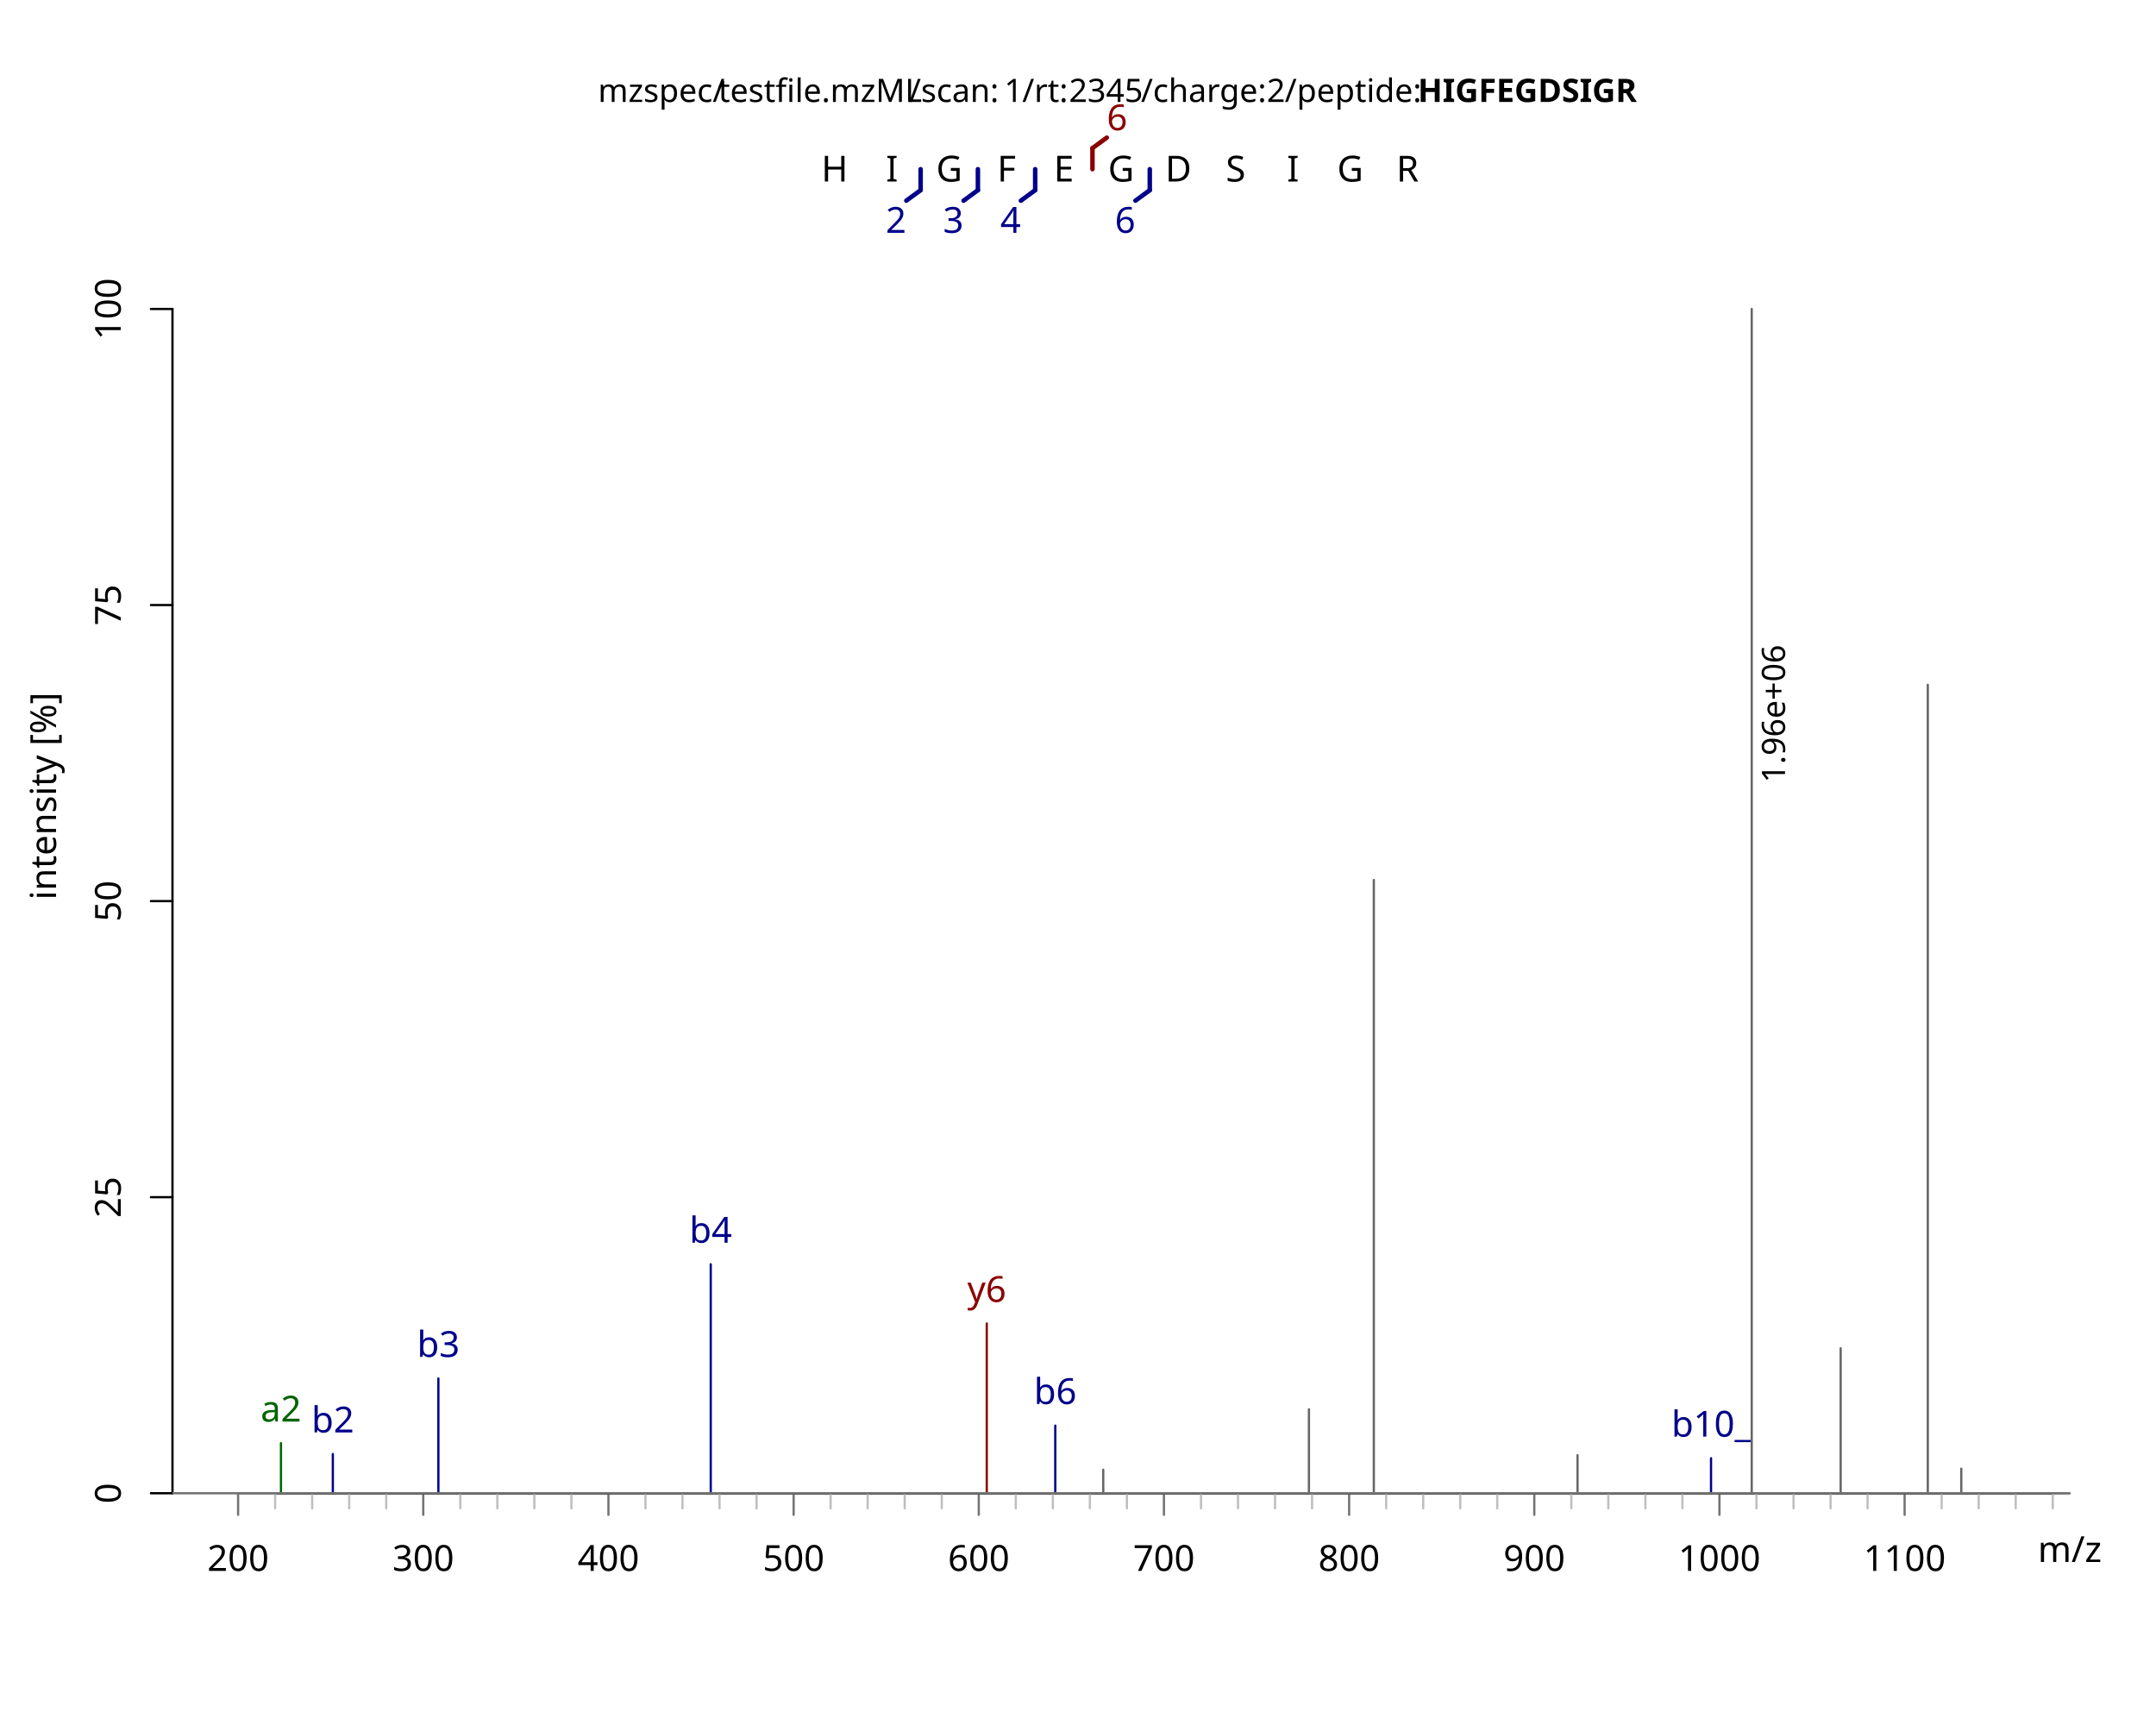
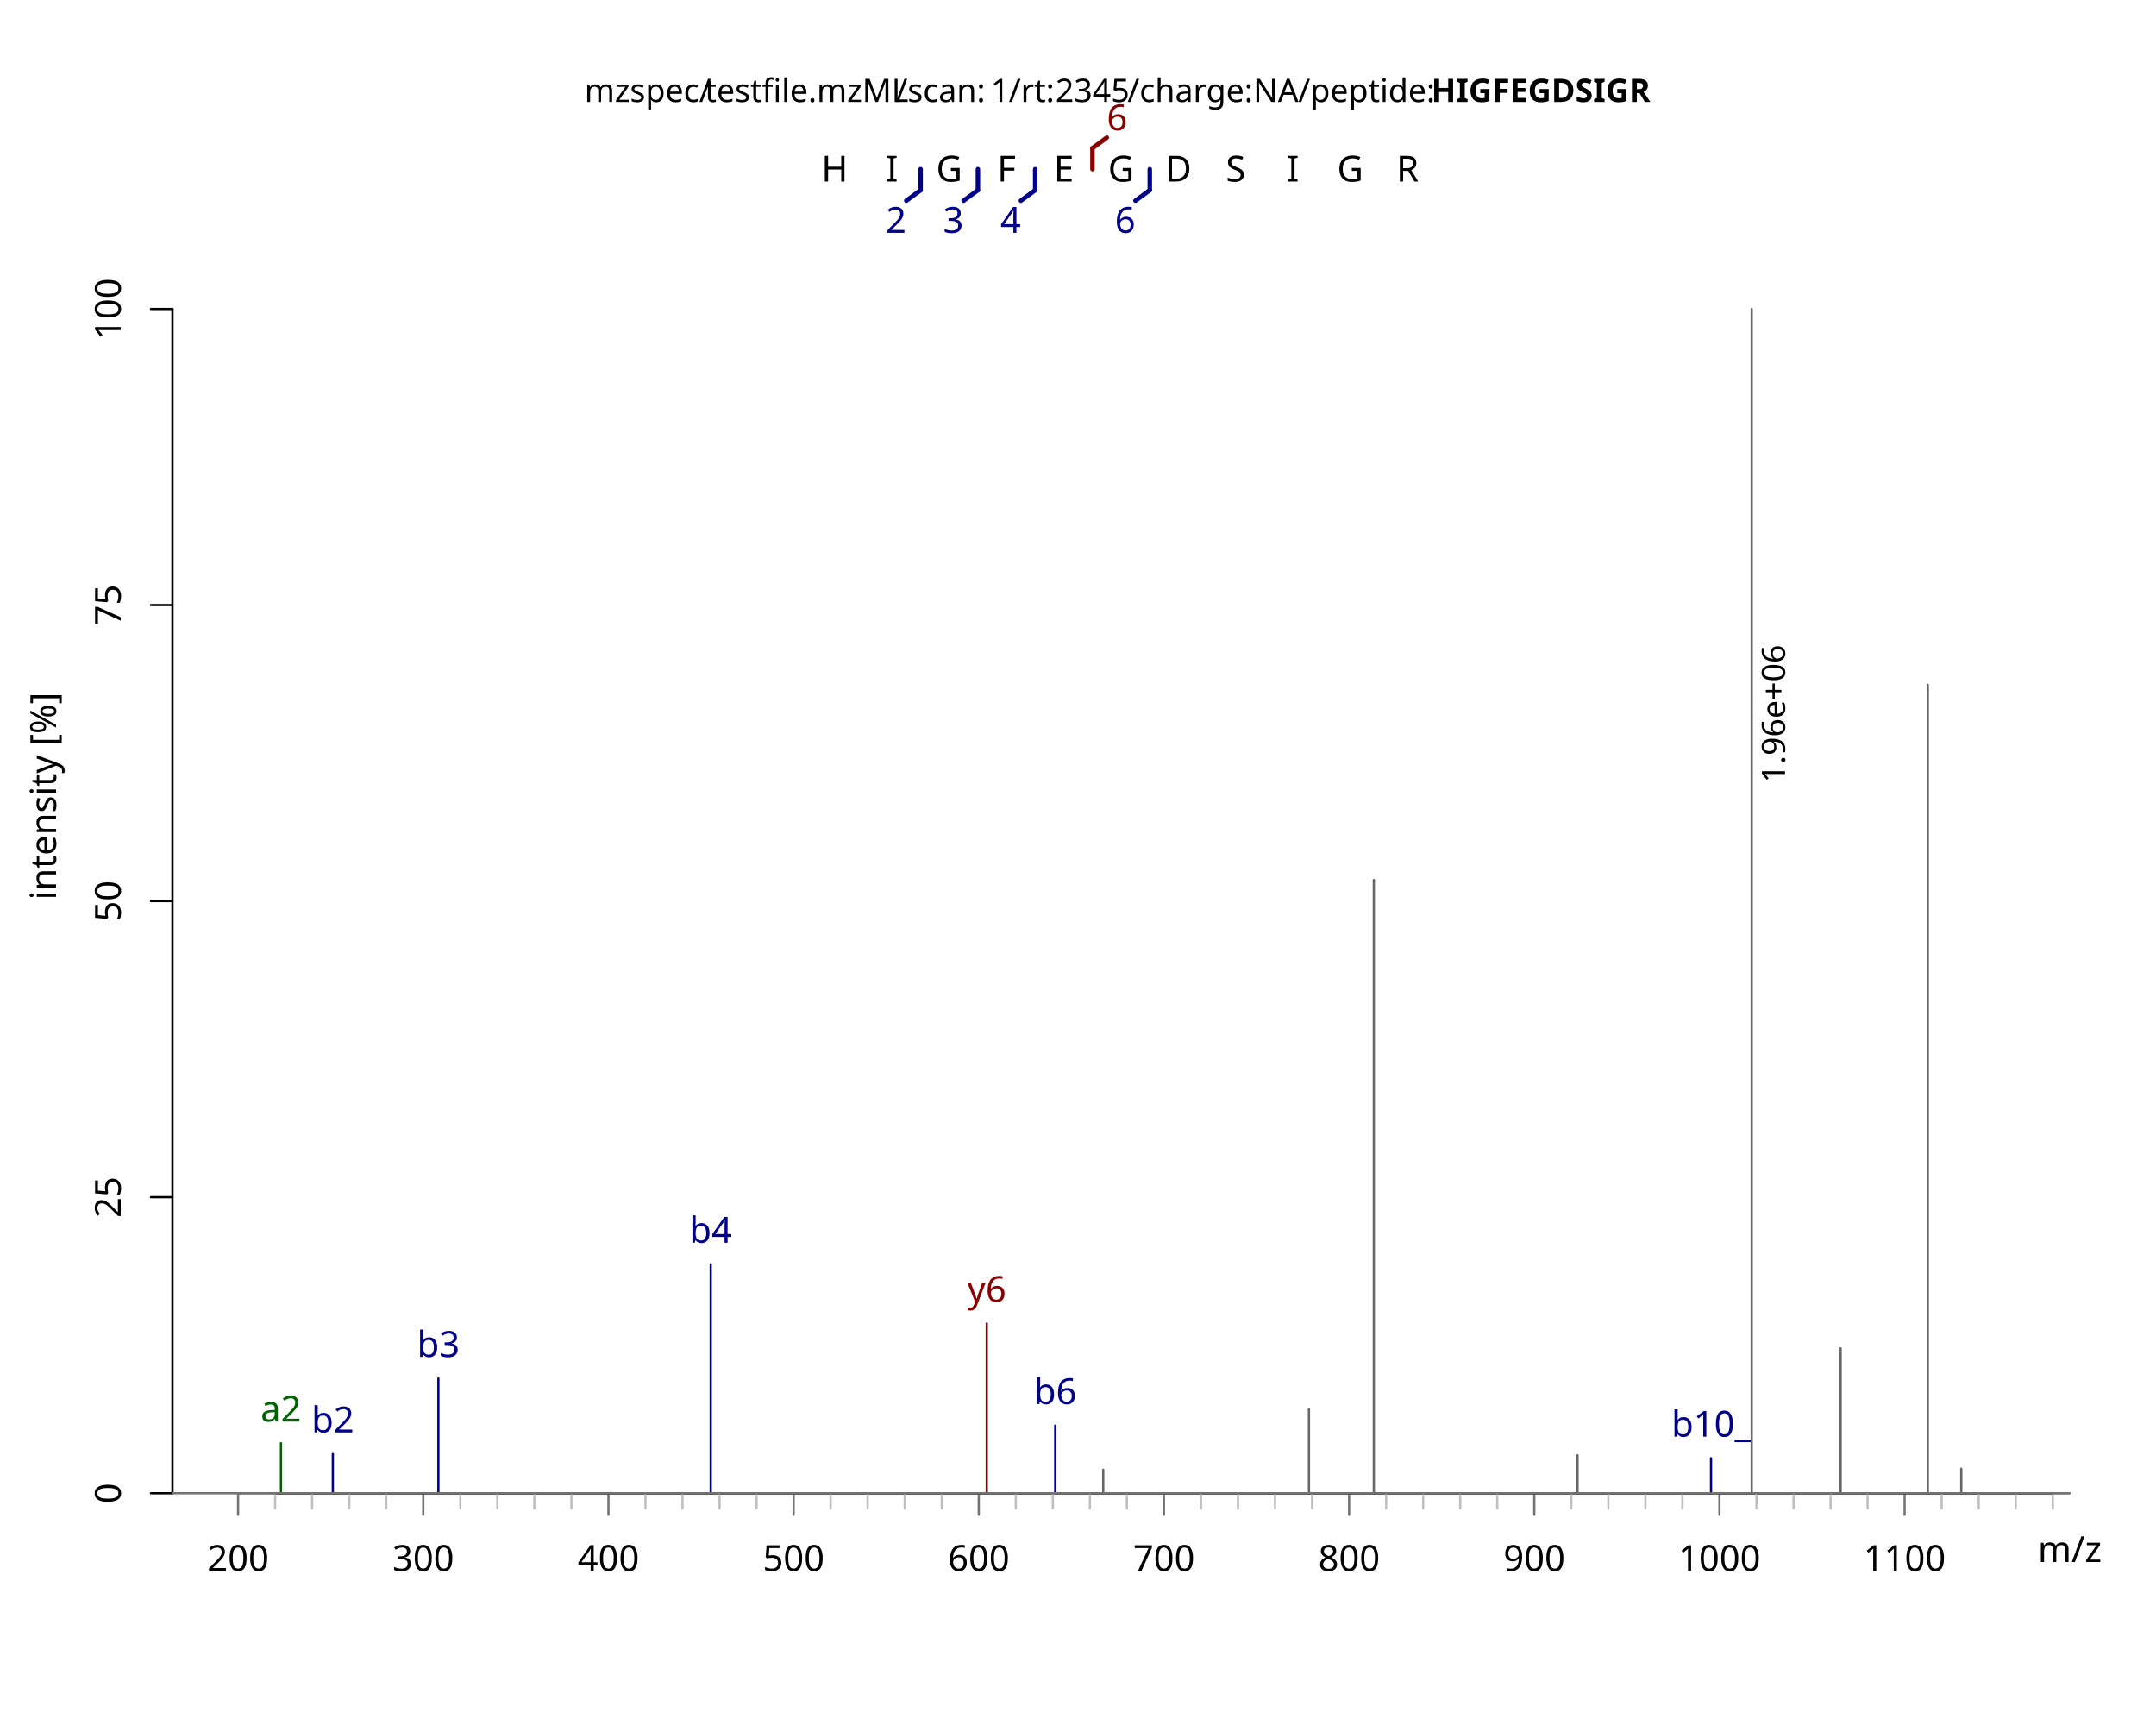
<svg xmlns="http://www.w3.org/2000/svg" class="svglite" data-engine-version="2.0" width="720.00pt" height="576.00pt" viewBox="0 0 720.00 576.00">
  <defs>
    <style type="text/css">
    .svglite line, .svglite polyline, .svglite polygon, .svglite path, .svglite rect, .svglite circle {
      fill: none;
      stroke: #000000;
      stroke-linecap: round;
      stroke-linejoin: round;
      stroke-miterlimit: 10.00;
    }
  </style>
  </defs>
  <rect width="100%" height="100%" style="stroke: none; fill: #FFFFFF;" />
  <defs>
    <clipPath id="cpMC4wMHw3MjAuMDB8MC4wMHw1NzYuMDA=">
      <rect x="0.00" y="0.00" width="720.00" height="576.00" />
    </clipPath>
  </defs>
  <g clip-path="url(#cpMC4wMHw3MjAuMDB8MC4wMHw1NzYuMDA=)">
</g>
  <defs>
    <clipPath id="cpNTcuNjB8NjkxLjIwfDE0LjQwfDUxNy4yNQ==">
      <rect x="57.60" y="14.40" width="633.60" height="502.85" />
    </clipPath>
  </defs>
  <g clip-path="url(#cpNTcuNjB8NjkxLjIwfDE0LjQwfDUxNy4yNQ==)">
    <text x="93.83" y="474.68" text-anchor="middle" style="font-size: 12.00px; fill: #006400; font-family: sans;" textLength="13.35px" lengthAdjust="spacingAndGlyphs">a2</text>
    <text x="111.15" y="478.31" text-anchor="middle" style="font-size: 12.00px; fill: #00008B; font-family: sans;" textLength="13.35px" lengthAdjust="spacingAndGlyphs">b2</text>
    <text x="146.40" y="453.09" text-anchor="middle" style="font-size: 12.00px; fill: #00008B; font-family: sans;" textLength="13.35px" lengthAdjust="spacingAndGlyphs">b3</text>
    <text x="237.35" y="414.96" text-anchor="middle" style="font-size: 12.00px; fill: #00008B; font-family: sans;" textLength="13.35px" lengthAdjust="spacingAndGlyphs">b4</text>
    <text x="329.53" y="434.73" text-anchor="middle" style="font-size: 12.00px; fill: #8B0000; font-family: sans;" textLength="12.68px" lengthAdjust="spacingAndGlyphs">y6</text>
    <text x="352.41" y="468.83" text-anchor="middle" style="font-size: 12.00px; fill: #00008B; font-family: sans;" textLength="13.35px" lengthAdjust="spacingAndGlyphs">b6</text>
    <text x="571.40" y="479.72" text-anchor="middle" style="font-size: 12.00px; fill: #00008B; font-family: sans;" textLength="26.70px" lengthAdjust="spacingAndGlyphs">b10_</text>
    <text x="278.74" y="60.61" text-anchor="middle" style="font-size: 12.00px; font-family: sans;" textLength="8.67px" lengthAdjust="spacingAndGlyphs">H</text>
    <text x="297.88" y="60.61" text-anchor="middle" style="font-size: 12.00px; font-family: sans;" textLength="3.33px" lengthAdjust="spacingAndGlyphs">I</text>
    <text x="317.01" y="60.62" text-anchor="middle" style="font-size: 12.00px; font-family: sans;" textLength="9.34px" lengthAdjust="spacingAndGlyphs">G</text>
    <text x="336.14" y="60.61" text-anchor="middle" style="font-size: 12.00px; font-family: sans;" textLength="7.33px" lengthAdjust="spacingAndGlyphs">F</text>
    <text x="355.27" y="60.61" text-anchor="middle" style="font-size: 12.00px; font-family: sans;" textLength="8.01px" lengthAdjust="spacingAndGlyphs">E</text>
    <text x="374.40" y="60.62" text-anchor="middle" style="font-size: 12.00px; font-family: sans;" textLength="9.34px" lengthAdjust="spacingAndGlyphs">G</text>
    <text x="393.53" y="60.61" text-anchor="middle" style="font-size: 12.00px; font-family: sans;" textLength="8.67px" lengthAdjust="spacingAndGlyphs">D</text>
    <text x="412.66" y="60.62" text-anchor="middle" style="font-size: 12.00px; font-family: sans;" textLength="8.01px" lengthAdjust="spacingAndGlyphs">S</text>
    <text x="431.79" y="60.61" text-anchor="middle" style="font-size: 12.00px; font-family: sans;" textLength="3.33px" lengthAdjust="spacingAndGlyphs">I</text>
    <text x="450.92" y="60.62" text-anchor="middle" style="font-size: 12.00px; font-family: sans;" textLength="9.34px" lengthAdjust="spacingAndGlyphs">G</text>
    <text x="470.06" y="60.61" text-anchor="middle" style="font-size: 12.00px; font-family: sans;" textLength="8.67px" lengthAdjust="spacingAndGlyphs">R</text>
    <line x1="307.44" y1="56.49" x2="307.44" y2="63.50" style="stroke-width: 1.50; stroke: #00008B;" />
    <line x1="326.57" y1="56.49" x2="326.57" y2="63.50" style="stroke-width: 1.50; stroke: #00008B;" />
    <line x1="345.70" y1="56.49" x2="345.70" y2="63.50" style="stroke-width: 1.50; stroke: #00008B;" />
    <line x1="383.97" y1="56.49" x2="383.97" y2="63.50" style="stroke-width: 1.50; stroke: #00008B;" />
    <line x1="307.44" y1="63.50" x2="302.66" y2="67.01" style="stroke-width: 1.50; stroke: #00008B;" />
    <line x1="326.57" y1="63.50" x2="321.79" y2="67.01" style="stroke-width: 1.50; stroke: #00008B;" />
    <line x1="345.70" y1="63.50" x2="340.92" y2="67.01" style="stroke-width: 1.50; stroke: #00008B;" />
    <line x1="383.97" y1="63.50" x2="379.18" y2="67.01" style="stroke-width: 1.50; stroke: #00008B;" />
    <text x="302.66" y="77.74" text-anchor="end" style="font-size: 12.00px; fill: #00008B; font-family: sans;" textLength="6.67px" lengthAdjust="spacingAndGlyphs">2</text>
    <text x="321.79" y="77.74" text-anchor="end" style="font-size: 12.00px; fill: #00008B; font-family: sans;" textLength="6.67px" lengthAdjust="spacingAndGlyphs">3</text>
    <text x="340.92" y="77.74" text-anchor="end" style="font-size: 12.00px; fill: #00008B; font-family: sans;" textLength="6.67px" lengthAdjust="spacingAndGlyphs">4</text>
    <text x="379.18" y="77.74" text-anchor="end" style="font-size: 12.00px; fill: #00008B; font-family: sans;" textLength="6.67px" lengthAdjust="spacingAndGlyphs">6</text>
    <line x1="364.83" y1="56.49" x2="364.83" y2="49.47" style="stroke-width: 1.50; stroke: #8B0000;" />
    <line x1="364.83" y1="49.47" x2="369.62" y2="45.96" style="stroke-width: 1.50; stroke: #8B0000;" />
    <text x="369.62" y="43.49" style="font-size: 12.00px; fill: #8B0000; font-family: sans;" textLength="6.67px" lengthAdjust="spacingAndGlyphs">6</text>
    <line x1="93.83" y1="498.62" x2="93.83" y2="481.88" style="stroke-width: 0.75; stroke: #006400;" />
    <line x1="111.15" y1="498.62" x2="111.15" y2="485.51" style="stroke-width: 0.75; stroke: #00008B;" />
    <line x1="146.40" y1="498.62" x2="146.40" y2="460.29" style="stroke-width: 0.75; stroke: #00008B;" />
    <line x1="237.35" y1="498.62" x2="237.35" y2="422.16" style="stroke-width: 0.75; stroke: #00008B;" />
    <line x1="329.53" y1="498.62" x2="329.53" y2="441.93" style="stroke-width: 0.75; stroke: #8B0000;" />
    <line x1="352.41" y1="498.62" x2="352.41" y2="476.03" style="stroke-width: 0.75; stroke: #00008B;" />
    <line x1="368.43" y1="498.62" x2="368.43" y2="490.76" style="stroke-width: 0.75; stroke: #666666;" />
    <line x1="437.12" y1="498.62" x2="437.12" y2="470.58" style="stroke-width: 0.75; stroke: #666666;" />
    <line x1="458.79" y1="498.62" x2="458.79" y2="293.83" style="stroke-width: 0.75; stroke: #666666;" />
    <line x1="526.82" y1="498.62" x2="526.82" y2="485.91" style="stroke-width: 0.75; stroke: #666666;" />
    <line x1="571.40" y1="498.62" x2="571.40" y2="486.92" style="stroke-width: 0.75; stroke: #00008B;" />
    <line x1="584.99" y1="498.62" x2="584.99" y2="103.17" style="stroke-width: 0.75; stroke: #666666;" />
    <line x1="614.69" y1="498.62" x2="614.69" y2="450.20" style="stroke-width: 0.75; stroke: #666666;" />
    <line x1="643.79" y1="498.62" x2="643.79" y2="228.66" style="stroke-width: 0.75; stroke: #666666;" />
    <line x1="654.97" y1="498.62" x2="654.97" y2="490.41" style="stroke-width: 0.75; stroke: #666666;" />
  </g>
  <g clip-path="url(#cpMC4wMHw3MjAuMDB8MC4wMHw1NzYuMDA=)">
    <line x1="79.51" y1="498.62" x2="691.20" y2="498.62" style="stroke-width: 0.75; stroke: #737373;" />
    <line x1="79.51" y1="498.62" x2="79.51" y2="505.82" style="stroke-width: 0.75; stroke: #737373;" />
    <line x1="141.35" y1="498.62" x2="141.35" y2="505.82" style="stroke-width: 0.75; stroke: #737373;" />
    <line x1="203.19" y1="498.62" x2="203.19" y2="505.82" style="stroke-width: 0.75; stroke: #737373;" />
    <line x1="265.03" y1="498.62" x2="265.03" y2="505.82" style="stroke-width: 0.75; stroke: #737373;" />
    <line x1="326.86" y1="498.62" x2="326.86" y2="505.82" style="stroke-width: 0.75; stroke: #737373;" />
    <line x1="388.70" y1="498.62" x2="388.70" y2="505.82" style="stroke-width: 0.75; stroke: #737373;" />
    <line x1="450.54" y1="498.62" x2="450.54" y2="505.82" style="stroke-width: 0.75; stroke: #737373;" />
    <line x1="512.38" y1="498.62" x2="512.38" y2="505.82" style="stroke-width: 0.75; stroke: #737373;" />
    <line x1="574.21" y1="498.62" x2="574.21" y2="505.82" style="stroke-width: 0.75; stroke: #737373;" />
    <line x1="636.05" y1="498.62" x2="636.05" y2="505.82" style="stroke-width: 0.75; stroke: #737373;" />
    <text x="79.51" y="524.54" text-anchor="middle" style="font-size: 12.00px; font-family: sans;" textLength="20.02px" lengthAdjust="spacingAndGlyphs">200</text>
    <text x="141.35" y="524.54" text-anchor="middle" style="font-size: 12.00px; font-family: sans;" textLength="20.02px" lengthAdjust="spacingAndGlyphs">300</text>
    <text x="203.19" y="524.54" text-anchor="middle" style="font-size: 12.00px; font-family: sans;" textLength="20.02px" lengthAdjust="spacingAndGlyphs">400</text>
    <text x="265.03" y="524.54" text-anchor="middle" style="font-size: 12.00px; font-family: sans;" textLength="20.02px" lengthAdjust="spacingAndGlyphs">500</text>
    <text x="326.86" y="524.54" text-anchor="middle" style="font-size: 12.00px; font-family: sans;" textLength="20.02px" lengthAdjust="spacingAndGlyphs">600</text>
    <text x="388.70" y="524.54" text-anchor="middle" style="font-size: 12.00px; font-family: sans;" textLength="20.02px" lengthAdjust="spacingAndGlyphs">700</text>
    <text x="450.54" y="524.54" text-anchor="middle" style="font-size: 12.00px; font-family: sans;" textLength="20.02px" lengthAdjust="spacingAndGlyphs">800</text>
    <text x="512.38" y="524.54" text-anchor="middle" style="font-size: 12.00px; font-family: sans;" textLength="20.02px" lengthAdjust="spacingAndGlyphs">900</text>
    <text x="574.21" y="524.54" text-anchor="middle" style="font-size: 12.00px; font-family: sans;" textLength="26.70px" lengthAdjust="spacingAndGlyphs">1000</text>
    <text x="636.05" y="524.54" text-anchor="middle" style="font-size: 12.00px; font-family: sans;" textLength="26.70px" lengthAdjust="spacingAndGlyphs">1100</text>
    <line x1="91.88" y1="498.62" x2="685.52" y2="498.62" style="stroke-width: 0.75;" />
    <line x1="91.88" y1="498.62" x2="91.88" y2="503.65" style="stroke-width: 0.75; stroke: #BFBFBF;" />
    <line x1="104.25" y1="498.62" x2="104.25" y2="503.65" style="stroke-width: 0.75; stroke: #BFBFBF;" />
    <line x1="116.62" y1="498.62" x2="116.62" y2="503.65" style="stroke-width: 0.75; stroke: #BFBFBF;" />
    <line x1="128.98" y1="498.62" x2="128.98" y2="503.65" style="stroke-width: 0.75; stroke: #BFBFBF;" />
    <line x1="153.72" y1="498.62" x2="153.72" y2="503.65" style="stroke-width: 0.75; stroke: #BFBFBF;" />
    <line x1="166.09" y1="498.62" x2="166.09" y2="503.65" style="stroke-width: 0.75; stroke: #BFBFBF;" />
    <line x1="178.45" y1="498.62" x2="178.45" y2="503.65" style="stroke-width: 0.75; stroke: #BFBFBF;" />
    <line x1="190.82" y1="498.62" x2="190.82" y2="503.65" style="stroke-width: 0.75; stroke: #BFBFBF;" />
    <line x1="215.56" y1="498.62" x2="215.56" y2="503.65" style="stroke-width: 0.75; stroke: #BFBFBF;" />
    <line x1="227.92" y1="498.62" x2="227.92" y2="503.65" style="stroke-width: 0.75; stroke: #BFBFBF;" />
    <line x1="240.29" y1="498.62" x2="240.29" y2="503.65" style="stroke-width: 0.75; stroke: #BFBFBF;" />
    <line x1="252.66" y1="498.62" x2="252.66" y2="503.65" style="stroke-width: 0.75; stroke: #BFBFBF;" />
    <line x1="277.39" y1="498.62" x2="277.39" y2="503.65" style="stroke-width: 0.75; stroke: #BFBFBF;" />
    <line x1="289.76" y1="498.62" x2="289.76" y2="503.65" style="stroke-width: 0.75; stroke: #BFBFBF;" />
    <line x1="302.13" y1="498.62" x2="302.13" y2="503.65" style="stroke-width: 0.75; stroke: #BFBFBF;" />
    <line x1="314.50" y1="498.62" x2="314.50" y2="503.65" style="stroke-width: 0.75; stroke: #BFBFBF;" />
    <line x1="339.23" y1="498.62" x2="339.23" y2="503.65" style="stroke-width: 0.75; stroke: #BFBFBF;" />
    <line x1="351.60" y1="498.62" x2="351.60" y2="503.65" style="stroke-width: 0.75; stroke: #BFBFBF;" />
    <line x1="363.97" y1="498.62" x2="363.97" y2="503.65" style="stroke-width: 0.75; stroke: #BFBFBF;" />
    <line x1="376.33" y1="498.62" x2="376.33" y2="503.65" style="stroke-width: 0.75; stroke: #BFBFBF;" />
    <line x1="401.07" y1="498.62" x2="401.07" y2="503.65" style="stroke-width: 0.75; stroke: #BFBFBF;" />
    <line x1="413.44" y1="498.62" x2="413.44" y2="503.65" style="stroke-width: 0.75; stroke: #BFBFBF;" />
    <line x1="425.80" y1="498.62" x2="425.80" y2="503.65" style="stroke-width: 0.75; stroke: #BFBFBF;" />
    <line x1="438.17" y1="498.62" x2="438.17" y2="503.65" style="stroke-width: 0.75; stroke: #BFBFBF;" />
    <line x1="462.91" y1="498.62" x2="462.91" y2="503.65" style="stroke-width: 0.75; stroke: #BFBFBF;" />
    <line x1="475.27" y1="498.62" x2="475.27" y2="503.65" style="stroke-width: 0.75; stroke: #BFBFBF;" />
    <line x1="487.64" y1="498.62" x2="487.64" y2="503.65" style="stroke-width: 0.75; stroke: #BFBFBF;" />
    <line x1="500.01" y1="498.62" x2="500.01" y2="503.65" style="stroke-width: 0.75; stroke: #BFBFBF;" />
    <line x1="524.74" y1="498.62" x2="524.74" y2="503.65" style="stroke-width: 0.75; stroke: #BFBFBF;" />
    <line x1="537.11" y1="498.62" x2="537.11" y2="503.65" style="stroke-width: 0.75; stroke: #BFBFBF;" />
    <line x1="549.48" y1="498.62" x2="549.48" y2="503.65" style="stroke-width: 0.75; stroke: #BFBFBF;" />
    <line x1="561.85" y1="498.62" x2="561.85" y2="503.65" style="stroke-width: 0.75; stroke: #BFBFBF;" />
    <line x1="586.58" y1="498.62" x2="586.58" y2="503.65" style="stroke-width: 0.75; stroke: #BFBFBF;" />
    <line x1="598.95" y1="498.62" x2="598.95" y2="503.65" style="stroke-width: 0.75; stroke: #BFBFBF;" />
    <line x1="611.32" y1="498.62" x2="611.32" y2="503.65" style="stroke-width: 0.75; stroke: #BFBFBF;" />
    <line x1="623.68" y1="498.62" x2="623.68" y2="503.65" style="stroke-width: 0.75; stroke: #BFBFBF;" />
    <line x1="648.42" y1="498.62" x2="648.42" y2="503.65" style="stroke-width: 0.75; stroke: #BFBFBF;" />
    <line x1="660.79" y1="498.62" x2="660.79" y2="503.65" style="stroke-width: 0.75; stroke: #BFBFBF;" />
    <line x1="673.15" y1="498.62" x2="673.15" y2="503.65" style="stroke-width: 0.75; stroke: #BFBFBF;" />
    <line x1="685.52" y1="498.62" x2="685.52" y2="503.65" style="stroke-width: 0.75; stroke: #BFBFBF;" />
    <line x1="57.60" y1="498.62" x2="57.60" y2="103.17" style="stroke-width: 0.75;" />
    <line x1="57.60" y1="498.62" x2="50.40" y2="498.62" style="stroke-width: 0.75;" />
    <line x1="57.60" y1="399.76" x2="50.40" y2="399.76" style="stroke-width: 0.75;" />
    <line x1="57.60" y1="300.90" x2="50.40" y2="300.90" style="stroke-width: 0.75;" />
    <line x1="57.60" y1="202.03" x2="50.40" y2="202.03" style="stroke-width: 0.75;" />
    <line x1="57.60" y1="103.17" x2="50.40" y2="103.17" style="stroke-width: 0.75;" />
    <text transform="translate(40.32,498.62) rotate(-90)" text-anchor="middle" style="font-size: 12.00px; font-family: sans;" textLength="6.67px" lengthAdjust="spacingAndGlyphs">0</text>
    <text transform="translate(40.32,399.76) rotate(-90)" text-anchor="middle" style="font-size: 12.00px; font-family: sans;" textLength="13.35px" lengthAdjust="spacingAndGlyphs">25</text>
    <text transform="translate(40.32,300.90) rotate(-90)" text-anchor="middle" style="font-size: 12.00px; font-family: sans;" textLength="13.35px" lengthAdjust="spacingAndGlyphs">50</text>
    <text transform="translate(40.32,202.03) rotate(-90)" text-anchor="middle" style="font-size: 12.00px; font-family: sans;" textLength="13.35px" lengthAdjust="spacingAndGlyphs">75</text>
    <text transform="translate(40.32,103.17) rotate(-90)" text-anchor="middle" style="font-size: 12.00px; font-family: sans;" textLength="20.02px" lengthAdjust="spacingAndGlyphs">100</text>
    <text transform="translate(18.72,265.82) rotate(-90)" text-anchor="middle" style="font-size: 12.00px; font-family: sans;" textLength="64.70px" lengthAdjust="spacingAndGlyphs">intensity [%]</text>
    <text x="691.20" y="521.57" text-anchor="middle" style="font-size: 12.00px; font-family: sans;" textLength="19.34px" lengthAdjust="spacingAndGlyphs">m/z</text>
-     <text x="199.70" y="34.05" style="font-size: 10.80px; font-family: sans;" textLength="40.23px" lengthAdjust="spacingAndGlyphs">mzspec/</text>
-     <text x="239.92" y="34.05" style="font-size: 10.80px; font-family: sans;" textLength="63.63px" lengthAdjust="spacingAndGlyphs">testfile.mzML</text>
-     <text x="303.55" y="34.05" style="font-size: 10.80px; font-family: sans;" textLength="31.82px" lengthAdjust="spacingAndGlyphs">/scan: </text>
-     <text x="335.37" y="34.05" style="font-size: 10.80px; font-family: sans;" textLength="6.01px" lengthAdjust="spacingAndGlyphs">1</text>
-     <text x="341.38" y="34.05" style="font-size: 10.80px; font-family: sans;" textLength="15.60px" lengthAdjust="spacingAndGlyphs">/rt: </text>
-     <text x="356.98" y="34.05" style="font-size: 10.80px; font-family: sans;" textLength="24.03px" lengthAdjust="spacingAndGlyphs">2345</text>
-     <text x="381.01" y="34.05" style="font-size: 10.80px; font-family: sans;" textLength="42.03px" lengthAdjust="spacingAndGlyphs">/charge: </text>
-     <text x="423.04" y="34.05" style="font-size: 10.80px; font-family: sans;" textLength="6.01px" lengthAdjust="spacingAndGlyphs">2</text>
-     <text x="429.04" y="34.05" style="font-size: 10.80px; font-family: sans;" textLength="44.43px" lengthAdjust="spacingAndGlyphs">/peptide: </text>
-     <text x="473.48" y="34.05" style="font-size: 10.80px; font-weight: bold; font-family: sans;" textLength="75.63px" lengthAdjust="spacingAndGlyphs">HIGFEGDSIGR</text>
+     <text x="195.20" y="34.05" style="font-size: 10.80px; font-family: sans;" textLength="40.23px" lengthAdjust="spacingAndGlyphs">mzspec/</text>
+     <text x="235.42" y="34.05" style="font-size: 10.80px; font-family: sans;" textLength="63.63px" lengthAdjust="spacingAndGlyphs">testfile.mzML</text>
+     <text x="299.05" y="34.05" style="font-size: 10.80px; font-family: sans;" textLength="31.82px" lengthAdjust="spacingAndGlyphs">/scan: </text>
+     <text x="330.87" y="34.05" style="font-size: 10.80px; font-family: sans;" textLength="6.01px" lengthAdjust="spacingAndGlyphs">1</text>
+     <text x="336.88" y="34.05" style="font-size: 10.80px; font-family: sans;" textLength="15.60px" lengthAdjust="spacingAndGlyphs">/rt: </text>
+     <text x="352.48" y="34.05" style="font-size: 10.80px; font-family: sans;" textLength="24.03px" lengthAdjust="spacingAndGlyphs">2345</text>
+     <text x="376.51" y="34.05" style="font-size: 10.80px; font-family: sans;" textLength="42.03px" lengthAdjust="spacingAndGlyphs">/charge: </text>
+     <text x="418.54" y="34.05" style="font-size: 10.80px; font-family: sans;" textLength="15.01px" lengthAdjust="spacingAndGlyphs">NA</text>
+     <text x="433.54" y="34.05" style="font-size: 10.80px; font-family: sans;" textLength="44.43px" lengthAdjust="spacingAndGlyphs">/peptide: </text>
+     <text x="477.98" y="34.05" style="font-size: 10.80px; font-weight: bold; font-family: sans;" textLength="75.63px" lengthAdjust="spacingAndGlyphs">HIGFEGDSIGR</text>
  </g>
  <g clip-path="url(#cpNTcuNjB8NjkxLjIwfDE0LjQwfDUxNy4yNQ==)">
    <text transform="translate(596.11,261.35) rotate(-90)" style="font-size: 10.80px; font-family: sans;" textLength="45.35px" lengthAdjust="spacingAndGlyphs">1.96e+06</text>
    <line x1="57.60" y1="498.62" x2="691.20" y2="498.62" style="stroke-width: 0.75; stroke: #737373;" />
  </g>
  <defs>
    <clipPath id="cpNTkuMDR8Njg5Ljc2fDU5LjA0fDUwMi41Ng==">
      <rect x="59.04" y="59.04" width="630.72" height="443.52" />
    </clipPath>
  </defs>
  <g clip-path="url(#cpNTkuMDR8Njg5Ljc2fDU5LjA0fDUwMi41Ng==)">
</g>
</svg>
